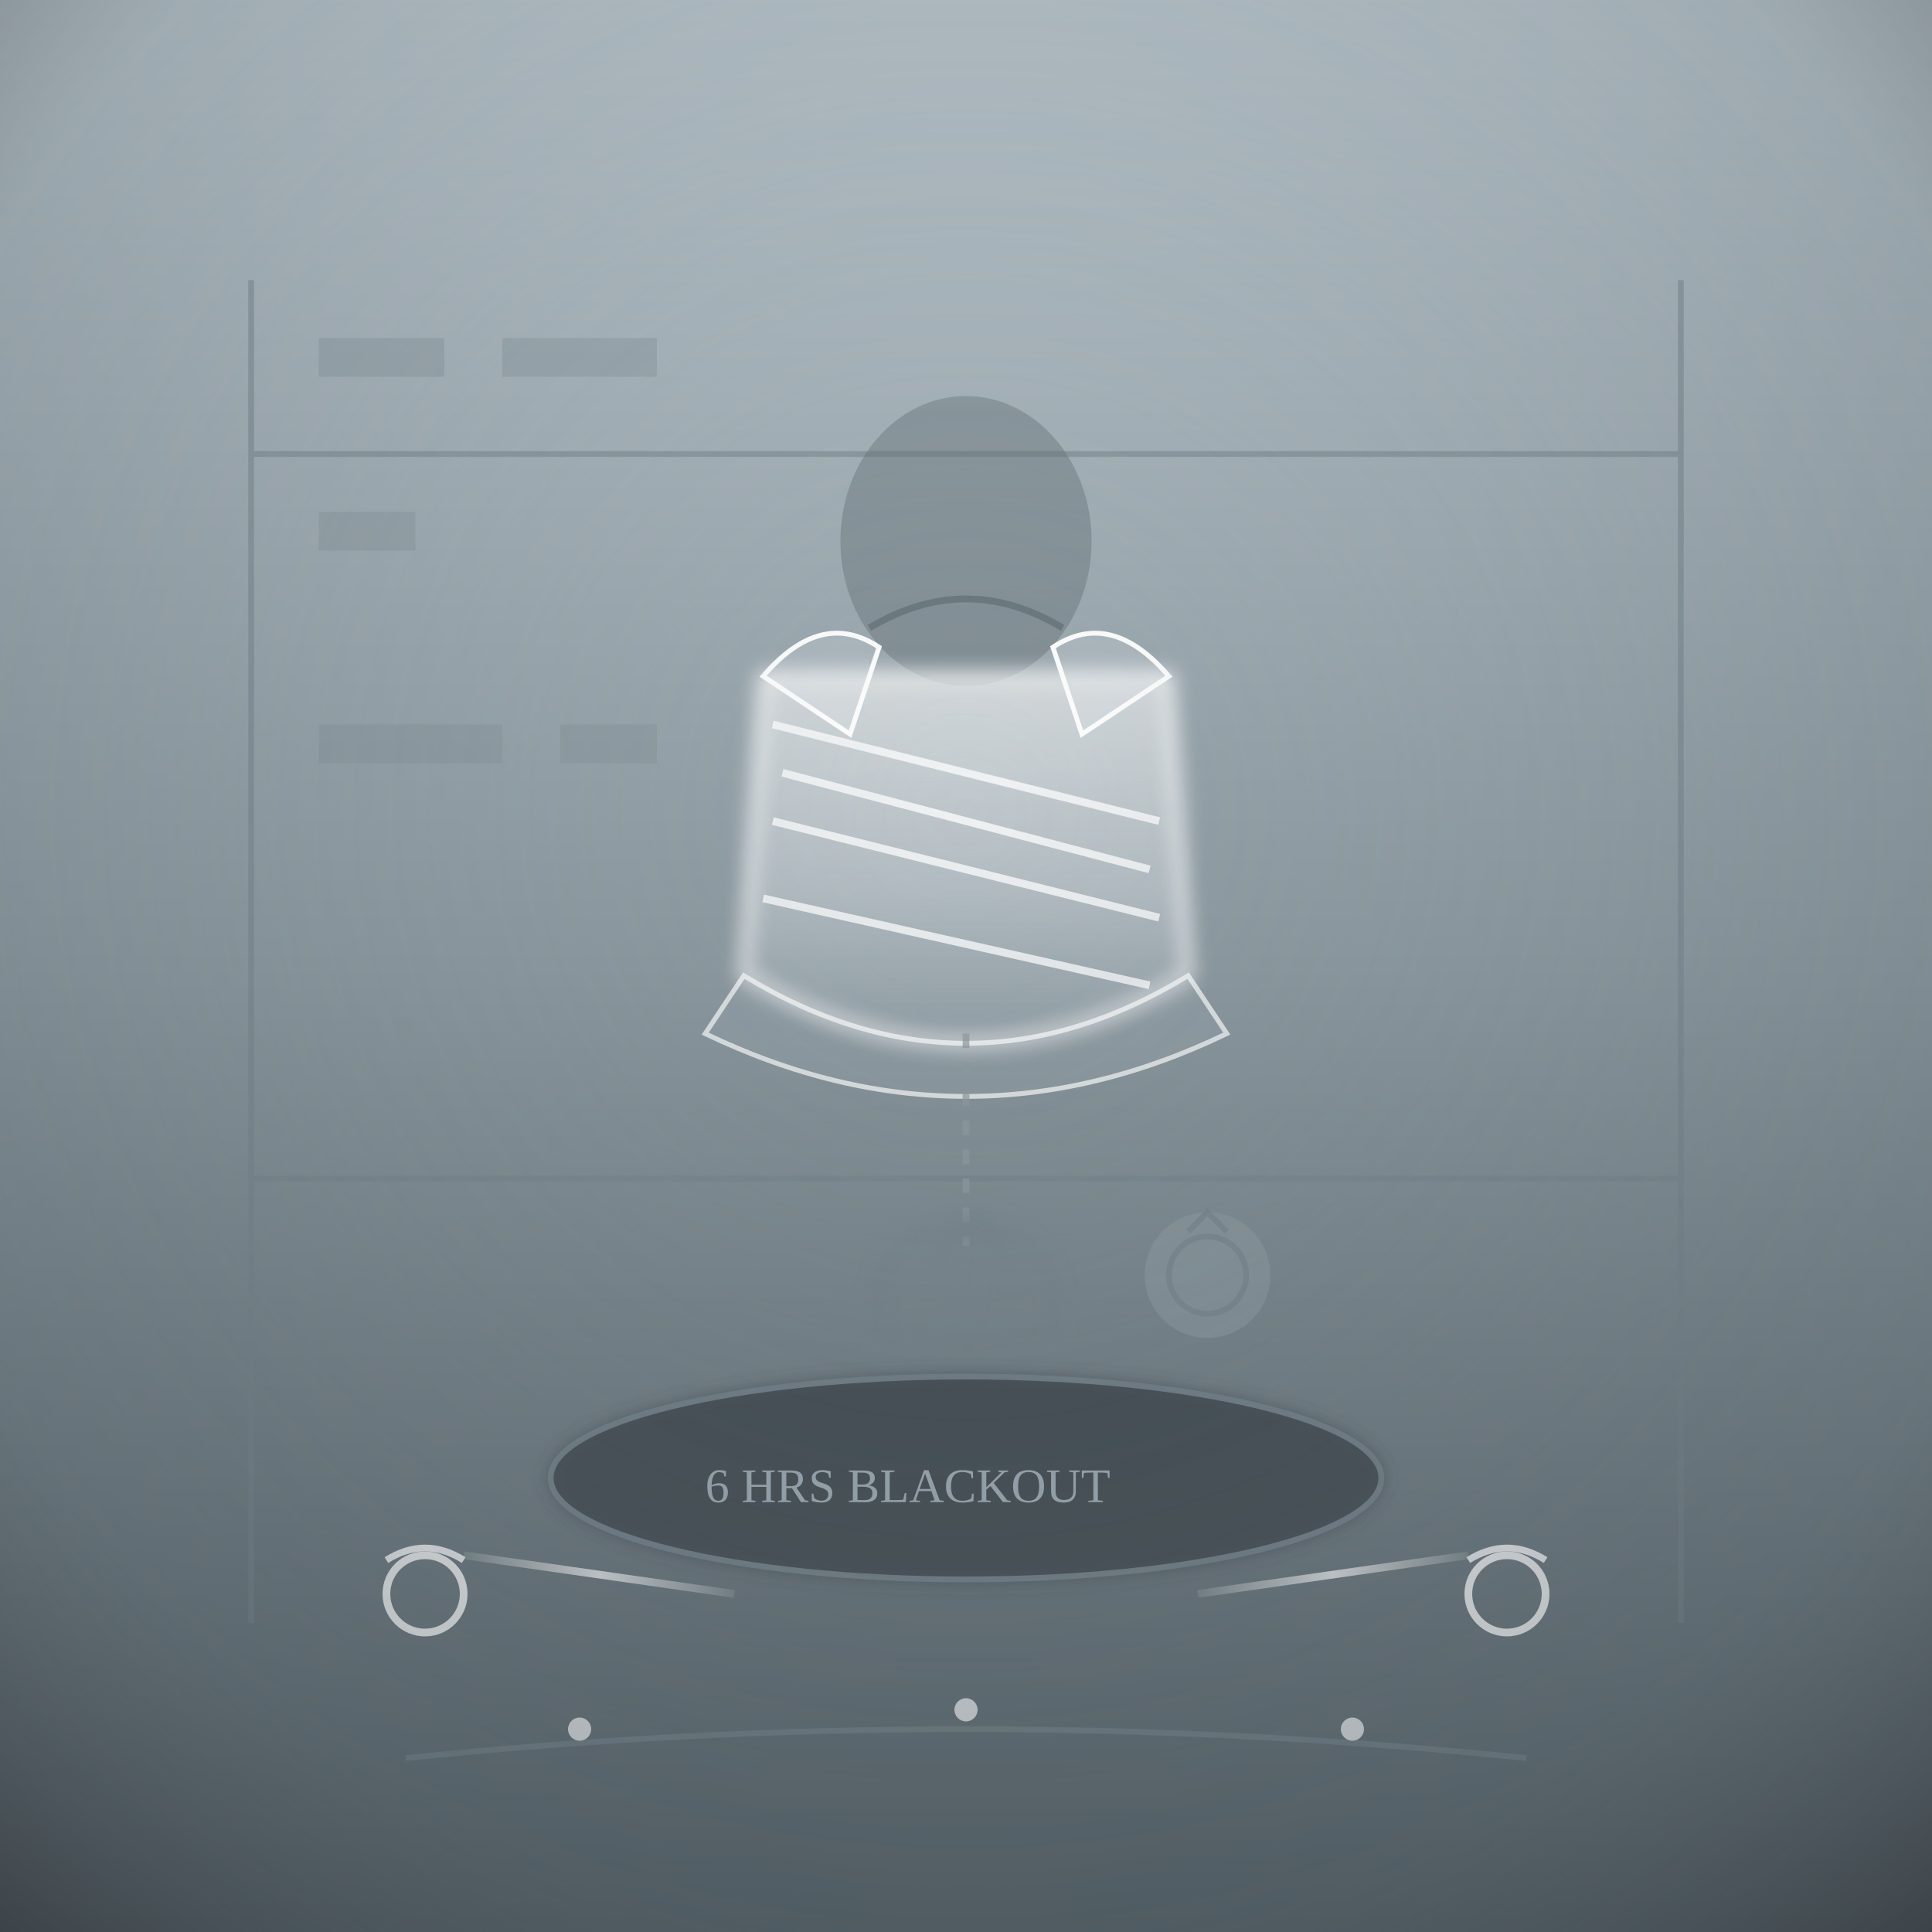
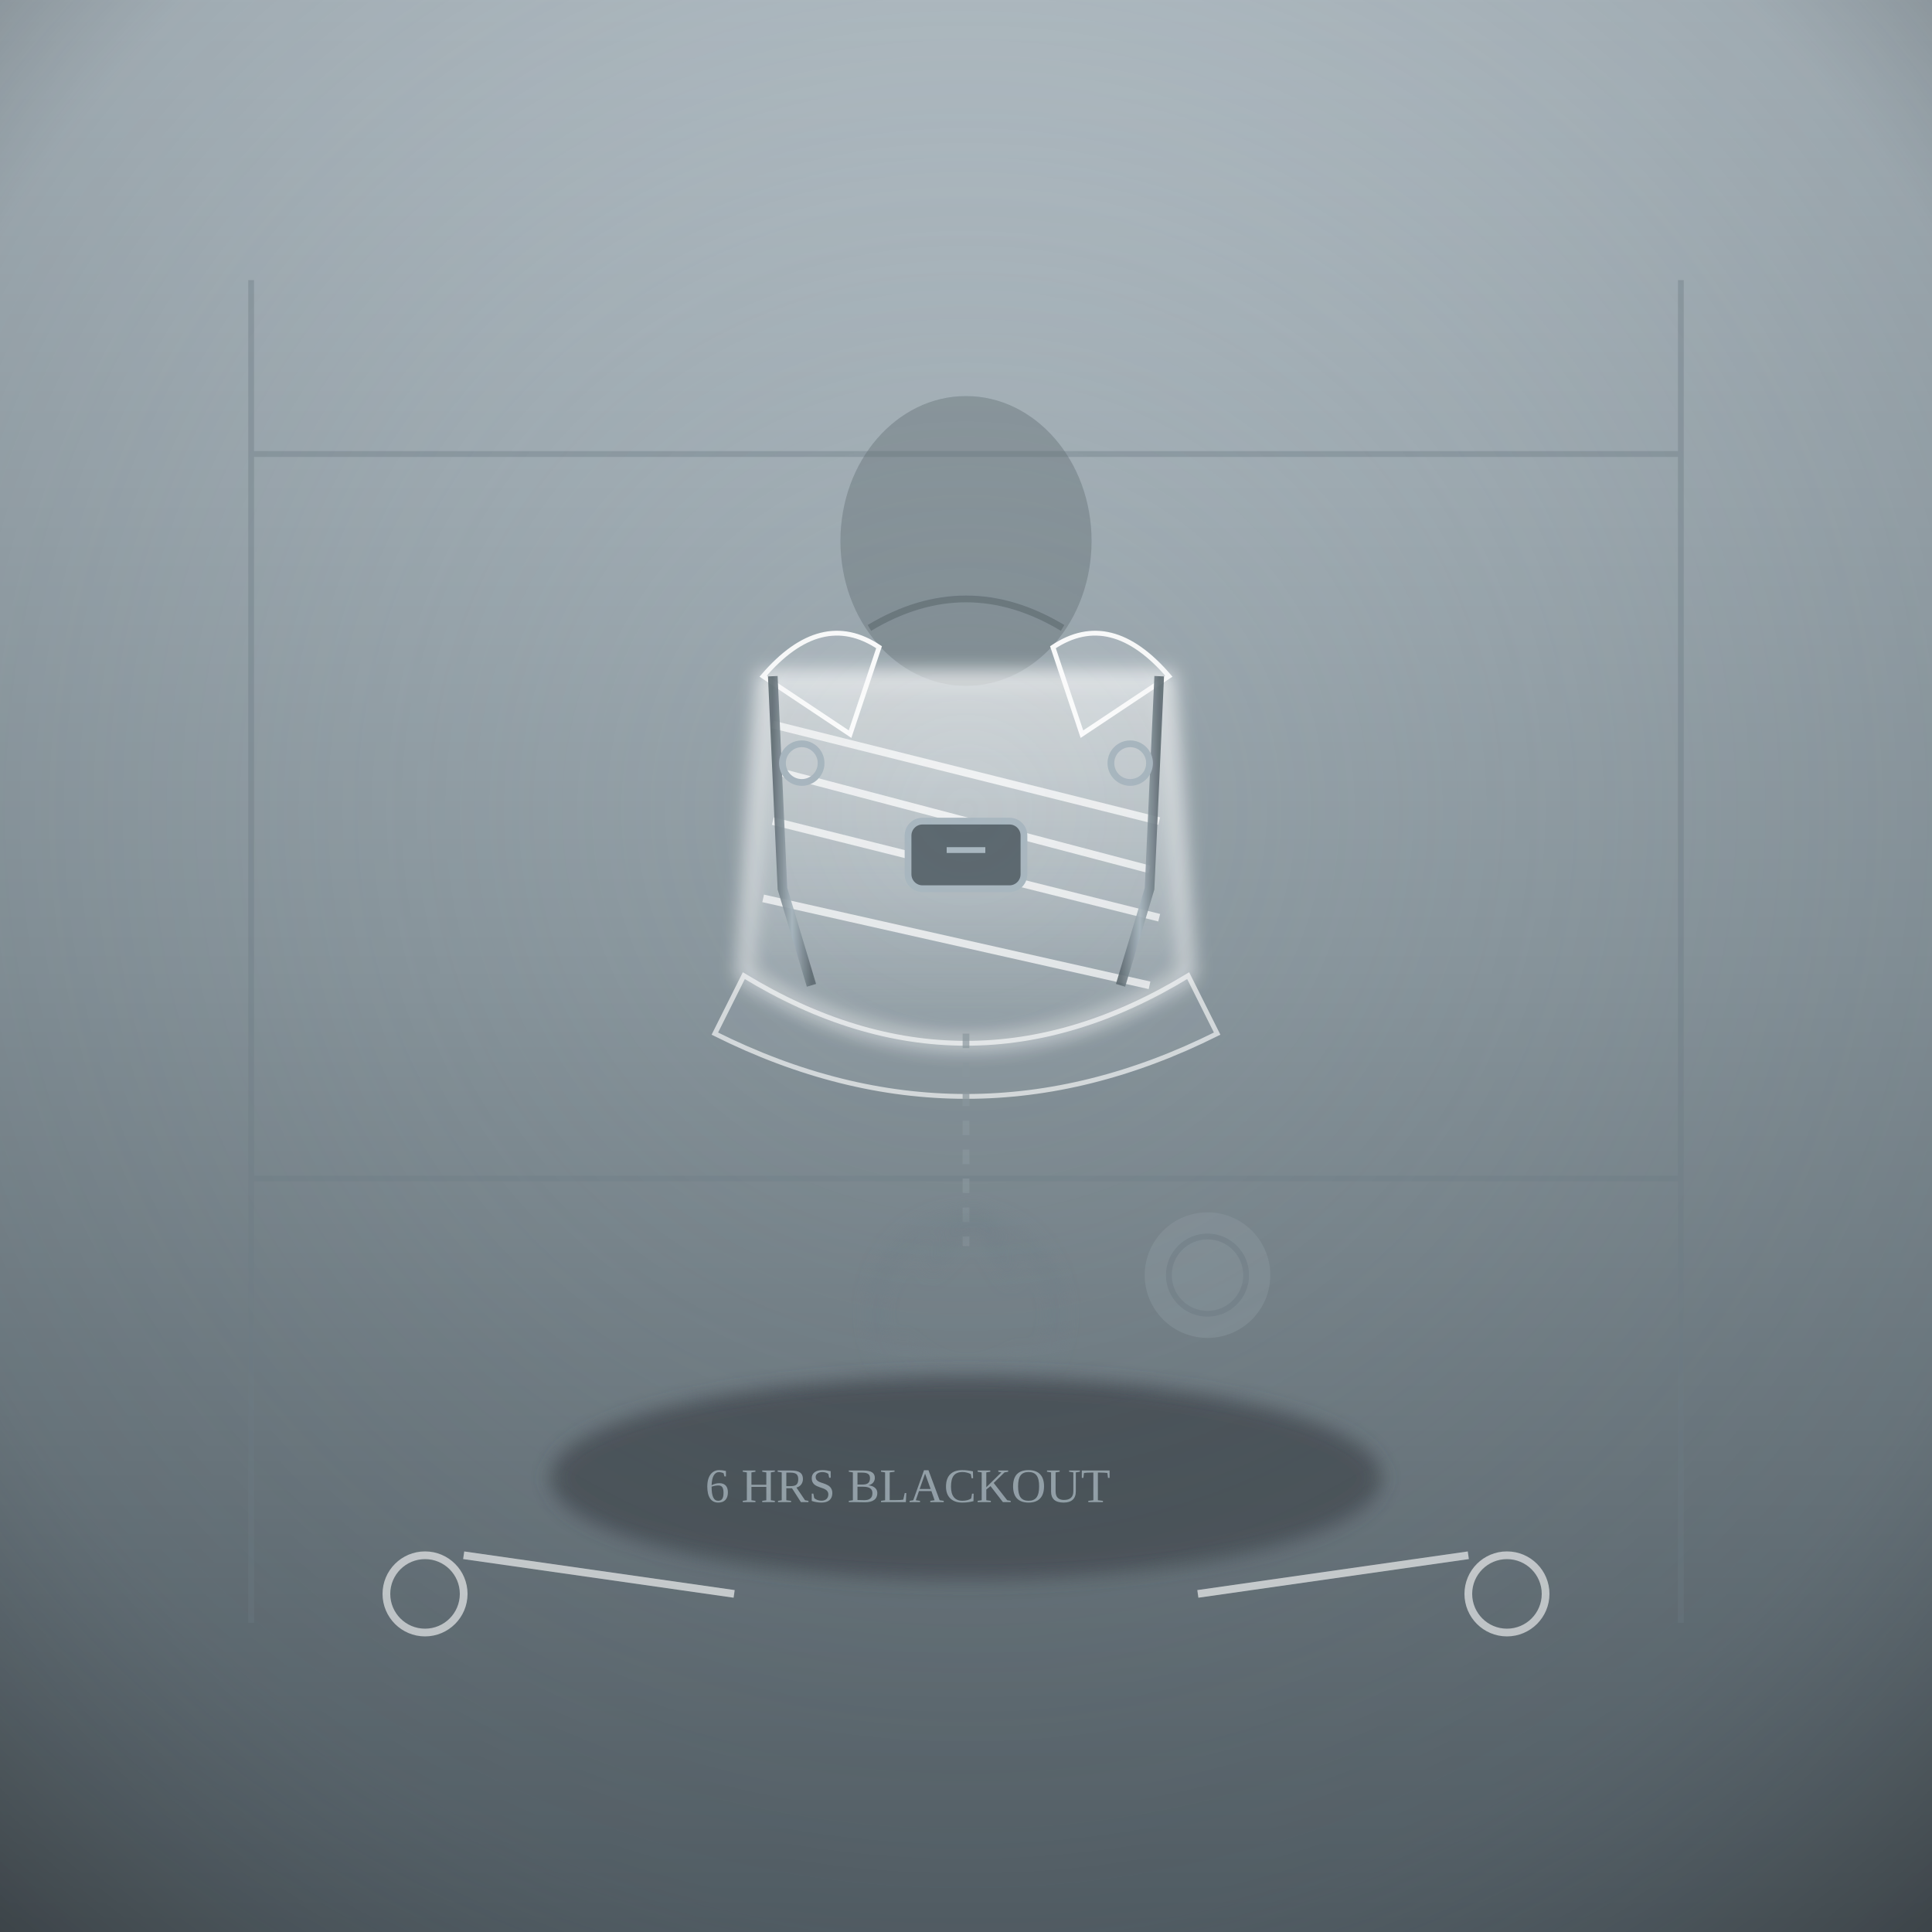
<svg xmlns="http://www.w3.org/2000/svg" viewBox="0 0 400 400" width="100%" height="100%" role="img" aria-label="THE DEBT VEIL">
  <defs>
    <linearGradient id="dvBg" x1="0" y1="0" x2="0" y2="1">
      <stop offset="0" stop-color="#bec9d0" />
      <stop offset=".5" stop-color="#8a979e" />
      <stop offset="1" stop-color="#4a555c" />
    </linearGradient>
    <radialGradient id="dvVign" cx=".5" cy=".42" r=".8">
      <stop offset="0" stop-color="#8a979e" stop-opacity="0" />
      <stop offset=".72" stop-color="#5c686f" stop-opacity=".3" />
      <stop offset="1" stop-color="#2c3033" stop-opacity=".72" />
    </radialGradient>
    <linearGradient id="dvWrap" x1="0" y1="0" x2="0" y2="1">
      <stop offset="0" stop-color="#ffffff" stop-opacity=".58" />
      <stop offset=".6" stop-color="#edf2f5" stop-opacity=".36" />
      <stop offset="1" stop-color="#bec9d0" stop-opacity=".18" />
    </linearGradient>
-     <linearGradient id="dvWitness" x1="0" y1="0" x2="1" y2="0">
-       <stop offset="0" stop-color="#ffffff" stop-opacity=".15" />
-       <stop offset=".5" stop-color="#ffffff" stop-opacity=".9" />
-       <stop offset="1" stop-color="#ffffff" stop-opacity=".15" />
+     <linearGradient id="dvStrap" x1="0" y1="0" x2="1" y2="0">
+       <stop offset="0" stop-color="#5c686f" />
+       <stop offset=".5" stop-color="#a9b7c0" />
+       <stop offset="1" stop-color="#5c686f" />
    </linearGradient>
    <filter id="dvGlow" x="-50%" y="-50%" width="200%" height="200%">
      <feGaussianBlur stdDeviation="2" />
    </filter>
  </defs>
  <rect width="400" height="400" fill="url(#dvBg)" />
-   <g stroke="#6f7d86" stroke-width="1.2" opacity=".5">
+   <g stroke="#6f7d86" stroke-width="1.2" opacity=".4">
    <path d="M52 58 L52 336 M348 58 L348 336 M52 94 L348 94 M52 244 L348 244" />
-   </g>
-   <g fill="#7d8b93" opacity=".35">
-     <rect x="66" y="70" width="26" height="8" />
-     <rect x="104" y="70" width="32" height="8" />
-     <rect x="66" y="106" width="20" height="8" />
-     <rect x="66" y="150" width="38" height="8" />
-     <rect x="116" y="150" width="20" height="8" />
  </g>
  <ellipse cx="200" cy="112" rx="26" ry="30" fill="#5c686f" opacity=".4" />
  <path d="M180 130 Q200 118 220 130" fill="none" stroke="#5c686f" stroke-width="1.4" opacity=".65" />
  <g filter="url(#dvGlow)">
    <path d="M158 140 L242 140 L246 202 Q200 230 154 202 Z" fill="url(#dvWrap)" stroke="#ffffff" stroke-width="1.8" />
  </g>
  <g fill="none" stroke="#ffffff" stroke-width="1.6" opacity=".75">
    <path d="M160 150 L240 170 M160 170 L240 190 M158 186 L238 204 M162 160 L238 180" />
  </g>
  <path d="M158 140 Q170 126 182 134 L176 152 Z" fill="#edf2f5" fill-opacity=".2" stroke="#ffffff" stroke-width="1" />
  <path d="M242 140 Q230 126 218 134 L224 152 Z" fill="#edf2f5" fill-opacity=".2" stroke="#ffffff" stroke-width="1" />
-   <path d="M154 202 Q200 230 246 202 L254 214 Q200 240 146 214 Z" fill="#bec9d0" fill-opacity=".15" stroke="#ffffff" stroke-width="1" opacity=".7" />
+   <g stroke="url(#dvStrap)" stroke-width="2" fill="none" opacity=".9">
+     <path d="M160 140 L162 184 L168 204" />
+     <path d="M240 140 L238 184 L232 204" />
+   </g>
+   <path d="M158 176 L242 176" stroke="url(#dvStrap)" stroke-width="2.2" opacity=".9" />
+   <rect x="188" y="170" width="24" height="14" rx="3" fill="#5c686f" stroke="#a9b7c0" stroke-width="1.4" />
+   <path d="M196 176 L204 176" stroke="#a9b7c0" stroke-width="1.2" />
+   <circle cx="166" cy="158" r="4" fill="none" stroke="#a9b7c0" stroke-width="1.4" />
+   <circle cx="234" cy="158" r="4" fill="none" stroke="#a9b7c0" stroke-width="1.4" />
+   <path d="M154 202 Q200 230 246 202 L252 214 Q200 240 148 214 Z" fill="#bec9d0" fill-opacity=".15" stroke="#ffffff" stroke-width="1" opacity=".7" />
  <path d="M200 214 L200 258" stroke="#8a979e" stroke-width="1.4" opacity=".7" stroke-dasharray="3 3" />
  <g transform="rotate(6 200 272)" filter="url(#dvGlow)">
    <circle cx="200" cy="272" r="19" fill="none" stroke="#6f7d86" stroke-width="1.6" opacity=".85" />
    <path d="M191 263 L200 252 L209 263" fill="none" stroke="#6f7d86" stroke-width="1.6" opacity=".85" />
    <path d="M187 280 Q200 291 213 280" fill="none" stroke="#6f7d86" stroke-width="1.4" opacity=".8" />
-     <path d="M200 252 L200 272 L194 280" stroke="#6f7d86" stroke-width="1.1" opacity=".8" fill="none" />
  </g>
  <circle cx="250" cy="264" r="13" fill="#8a979e" opacity=".55" />
  <circle cx="250" cy="264" r="8" fill="none" stroke="#6f7d86" stroke-width="1.2" opacity=".6" />
-   <path d="M246 255 L250 251 L254 255" stroke="#6f7d86" stroke-width="1.2" opacity=".6" fill="none" />
  <g filter="url(#dvGlow)">
    <ellipse cx="200" cy="306" rx="86" ry="21" fill="#3c454b" opacity=".88" />
  </g>
-   <ellipse cx="200" cy="306" rx="86" ry="21" fill="#3c454b" stroke="#6f7d86" stroke-width="1.2" opacity=".88" />
  <text x="146" y="311" fill="#a9b7c0" opacity=".85" font-size="10">6 HRS BLACKOUT</text>
-   <g stroke="url(#dvWitness)" stroke-width="1.6" opacity=".8" fill="none">
+   <g stroke="#ffffff" stroke-width="1.6" opacity=".8" fill="none">
    <path d="M96 322 L152 330" />
-     <circle cx="88" cy="330" r="8" fill="none" stroke="#ffffff" />
-     <path d="M80 323 Q88 318 96 323" stroke="#ffffff" stroke-width="1.4" />
+     <circle cx="88" cy="330" r="8" fill="none" />
    <path d="M304 322 L248 330" />
-     <circle cx="312" cy="330" r="8" fill="none" stroke="#ffffff" />
-     <path d="M320 323 Q312 318 304 323" stroke="#ffffff" stroke-width="1.4" />
-   </g>
-   <path d="M84 364 Q200 352 316 364" fill="none" stroke="#6f7d86" stroke-width="1.2" opacity=".6" />
-   <g fill="#ffffff" opacity=".7">
-     <circle cx="120" cy="358" r="2.4" />
-     <circle cx="200" cy="354" r="2.4" />
-     <circle cx="280" cy="358" r="2.4" />
+     <circle cx="312" cy="330" r="8" fill="none" />
  </g>
  <rect width="400" height="400" fill="url(#dvVign)" />
</svg>
